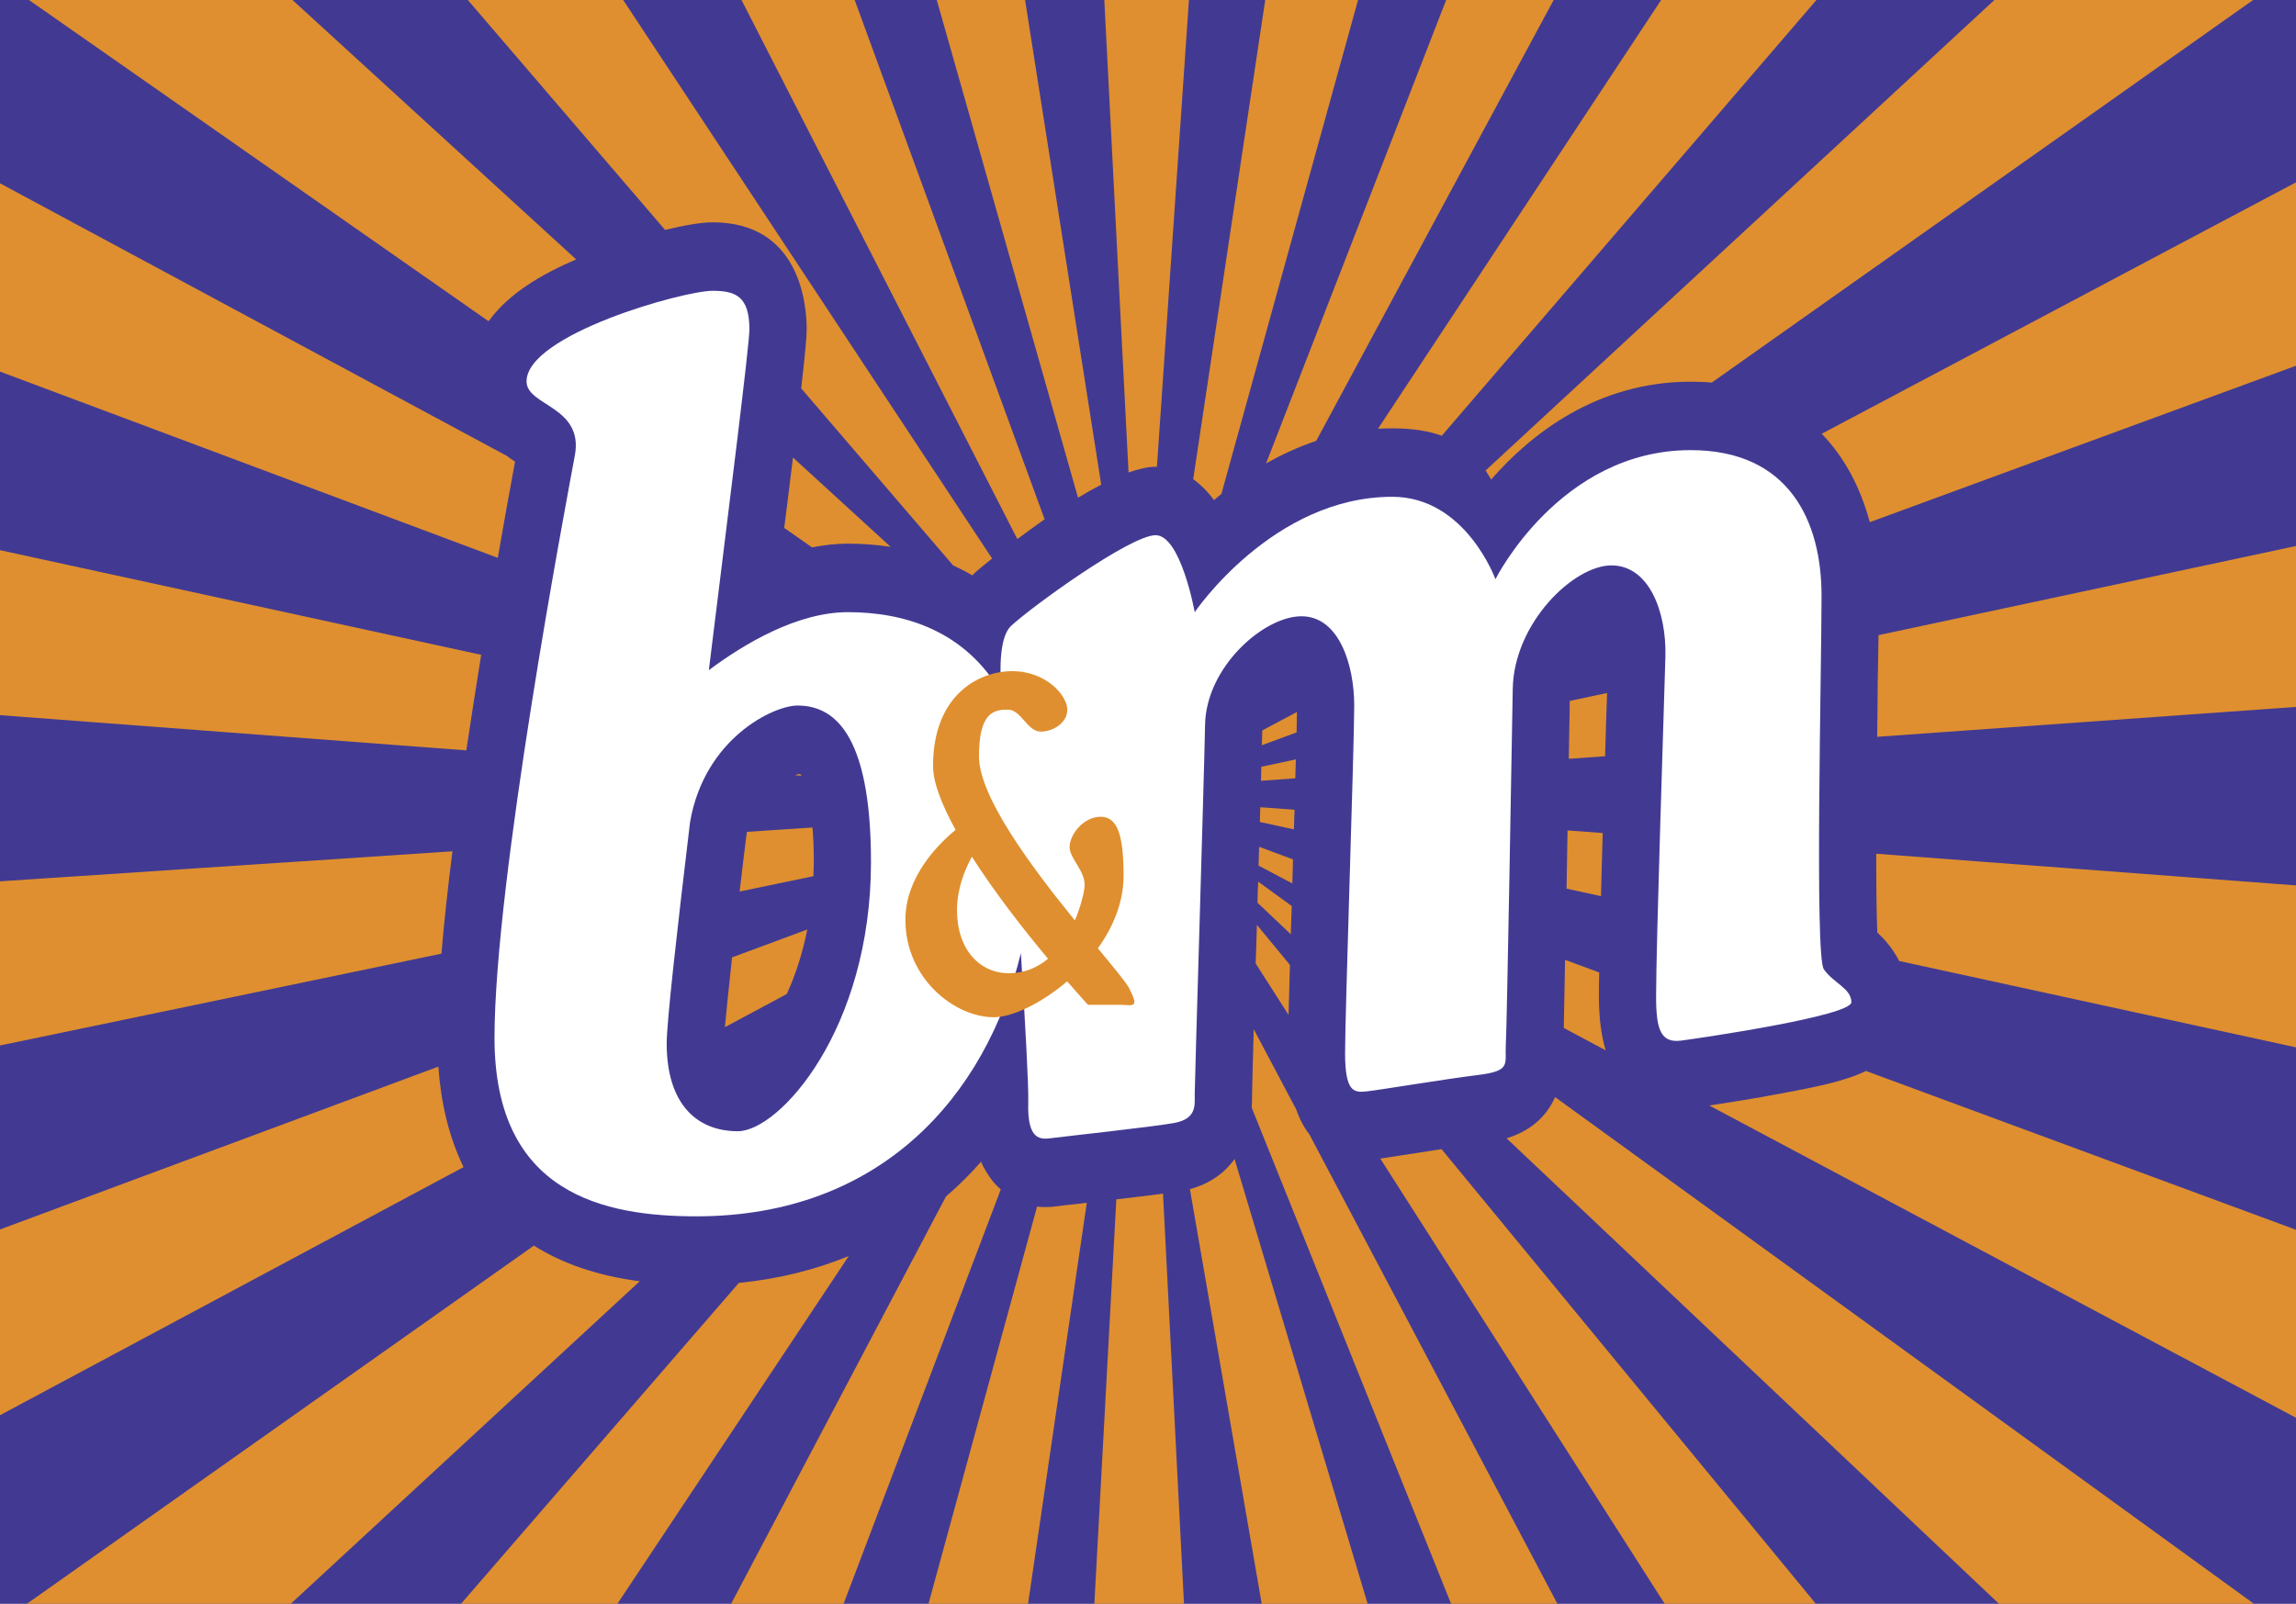
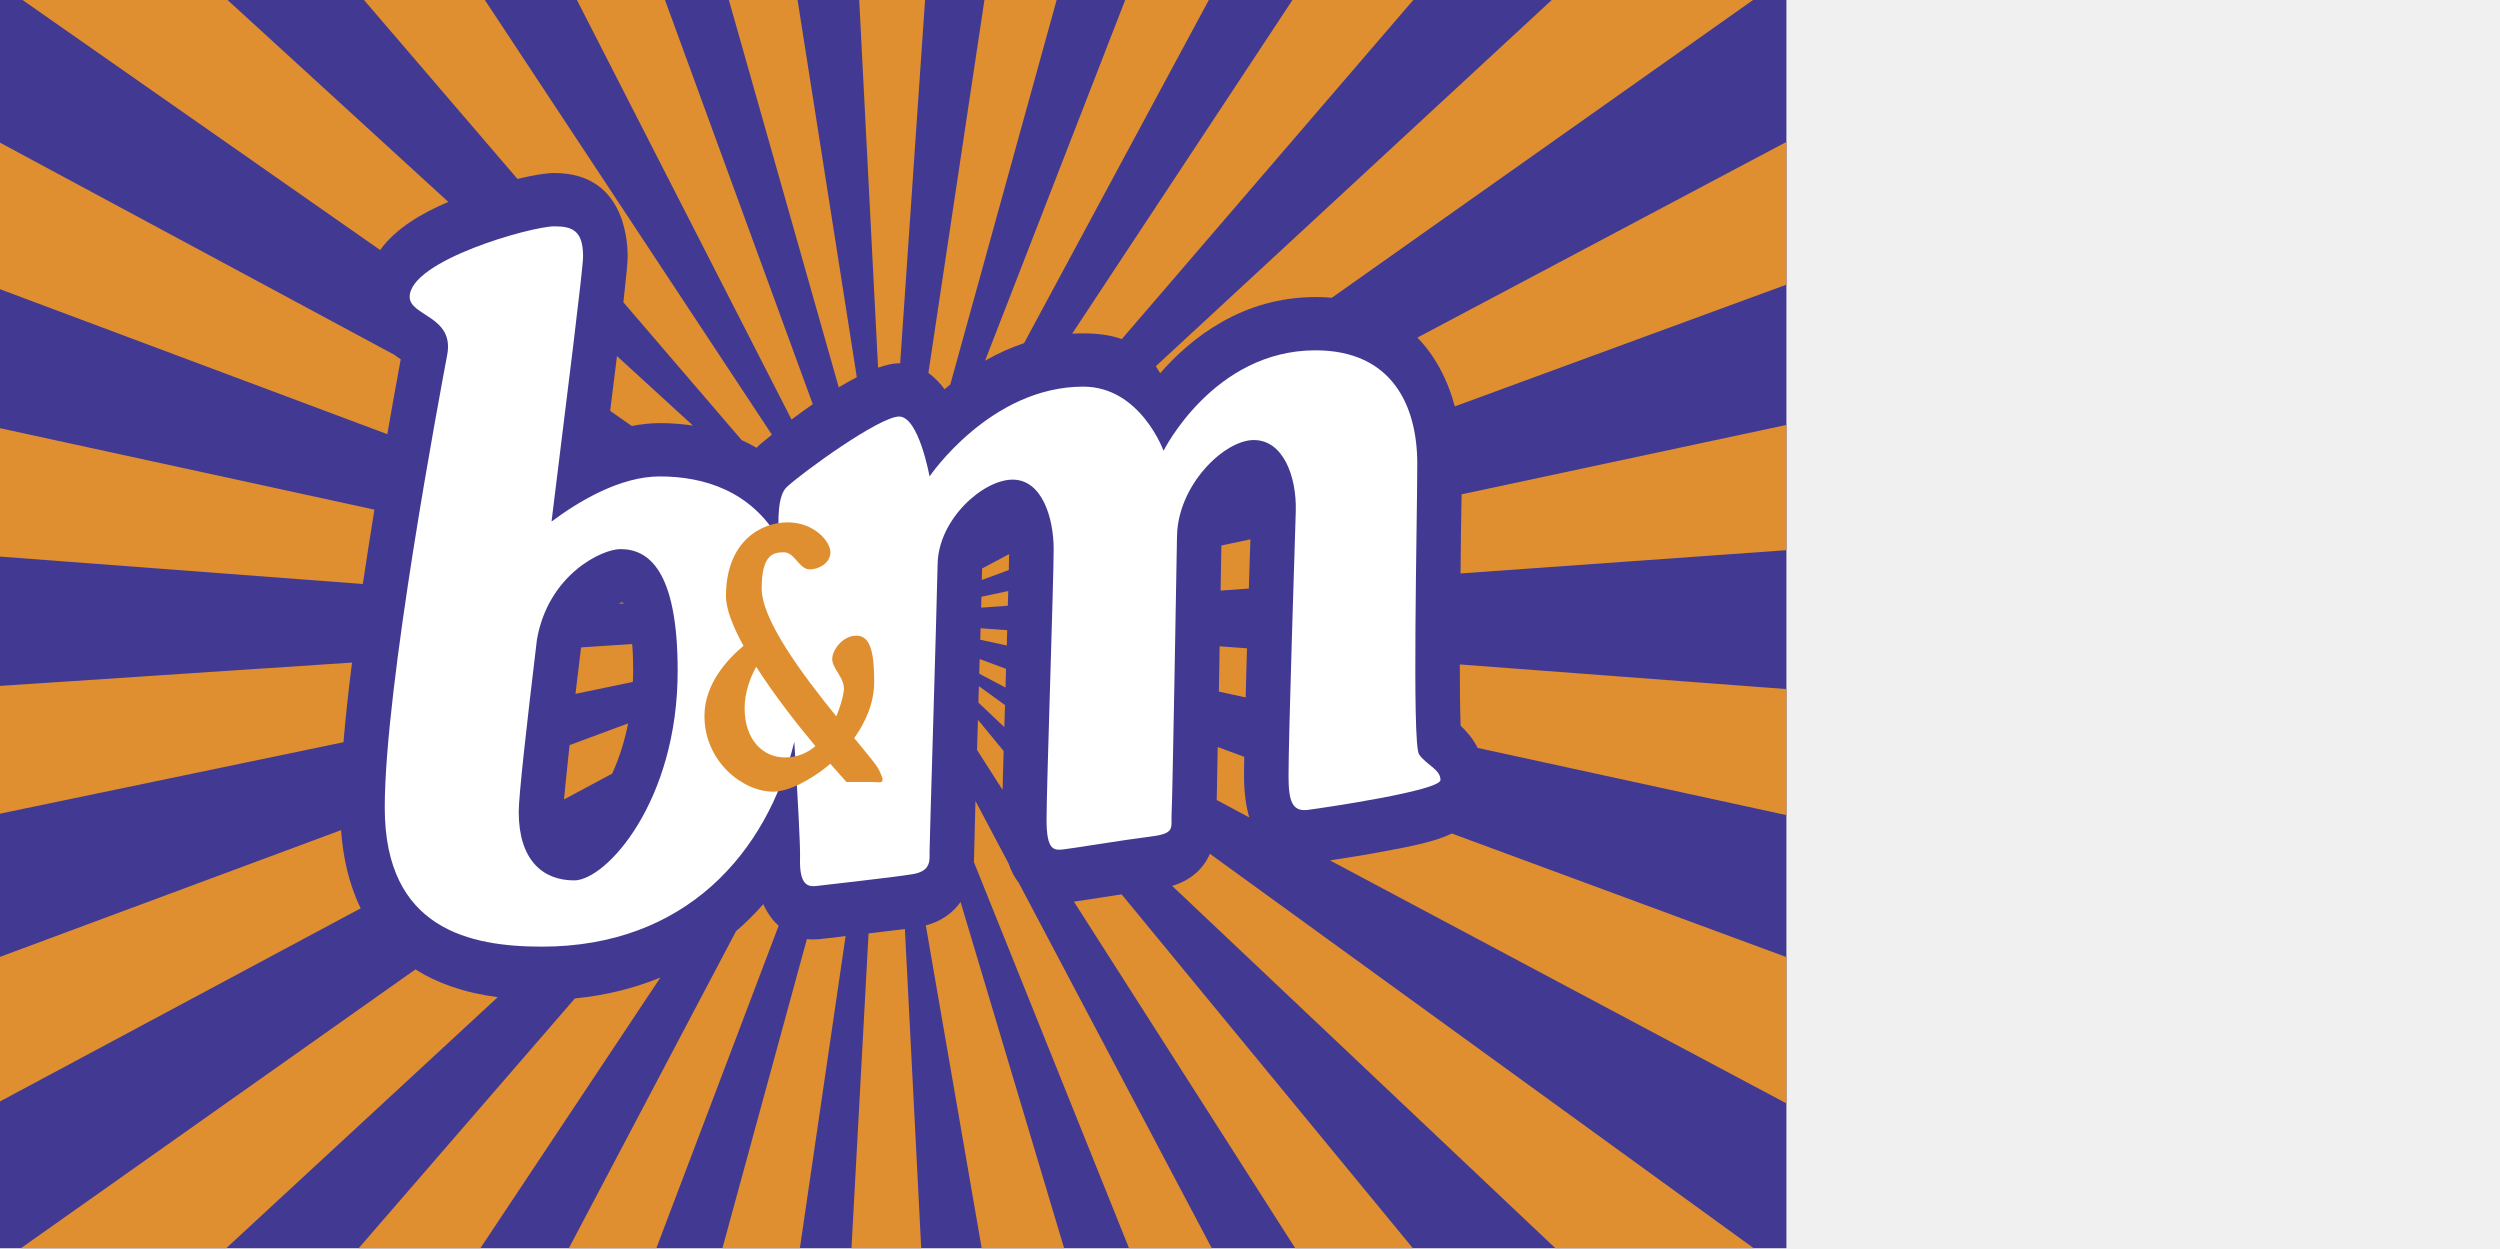
- <svg xmlns="http://www.w3.org/2000/svg" width="500.694mm" height="349.846mm" viewBox="0 0 500.694 349.846" version="1.1" id="svg1" xml:space="preserve">
+ <svg xmlns="http://www.w3.org/2000/svg" width="700.694mm" height="349.846mm" viewBox="0 0 700.694 349.846" version="1.1" id="svg1" xml:space="preserve">
  <defs id="defs1" />
  <g id="layer1" transform="translate(-3.567863,-82.21276)">
    <g id="g1" transform="matrix(1.36147,0,0,1.629003,3.567863,82.21276)" style="stroke-width:1;stroke-dasharray:none">
      <path fill="#423a92" d="M 0,0 H 367.76 V 214.76 H 0 Z" id="path1" style="stroke-width:1;stroke-dasharray:none" />
      <path d="m 266.074,0 -45.352,57.406 a 46.315,46.315 0 0 1 2.281,-0.047 c 3.211,0 5.793,0.334 7.932,0.988 L 290.947,0 Z m -34.435,0 -28.85,62.064 a 49.827,49.827 0 0 1 8.033,-3.031 L 248.854,0 Z m -106.026,70.695 4.459,2.602 c 1.898,-0.316 3.838,-0.5 5.762,-0.5 2.367,0 4.627,0.154 6.82,0.428 L 127.013,61.264 c -0.398,2.715 -0.847,5.834 -1.4,9.431 z M 202.658,0 191.121,64.166 a 14.19,14.19 0 0 1 3.328,2.803 c 0.381,-0.283 0.773,-0.545 1.186,-0.826 L 217.523,0 Z m 116.791,0 -81.5,63.006 c 0.305,0.383 0.611,0.787 0.896,1.201 6.346,-6.08 16.945,-13.096 31.953,-13.096 1.152,0 2.277,0.029 3.381,0.117 L 360.891,0 Z M 118.77,0 162.95,72.182 a 203.21,203.21 0 0 1 4.367,-2.648 L 136.899,0 Z M 4.641,0 78.26,43.016 c 3.305,-3.821 8.711,-6.377 14.027,-8.279 L 46.846,0 Z m 70.295,0 31.588,30.785 c 3.023,-0.609 5.76,-1.014 7.619,-1.014 13.975,0 15.068,10.963 15.068,14.326 0,1.029 -0.238,3.165 -0.879,7.91 l 24.334,23.703 c 1.057,0.408 2.086,0.844 3.076,1.334 0.195,-0.158 0.377,-0.328 0.588,-0.486 0.045,-0.027 0.994,-0.715 2.578,-1.77 L 99.816,0 Z m 105.828,63.266 c 1.604,-0.475 3.094,-0.764 4.336,-0.764 0.088,0 0.129,0.012 0.209,0.012 L 190.436,0 H 176.883 Z M 150.047,0 172.67,66.645 a 61.507,61.507 0 0 1 3.717,-1.744 L 164.191,0 Z m 106.057,133.455 c 0,-0.803 0.004,-1.912 0.045,-3.234 l -5.465,-1.693 c -0.09,4.125 -0.17,7.129 -0.205,9.123 l 6.709,2.994 c -0.686,-1.913 -1.084,-4.254 -1.084,-7.19 z M 207.025,117.41 c 0.021,-0.775 0.074,-1.551 0.074,-2.332 l -5.418,-1.686 c -0.035,0.826 -0.061,1.662 -0.094,2.514 l 5.412,2.391 c 0.021,-0.281 0.026,-0.592 0.026,-0.887 z m 49.688,-5.863 -5.633,-0.346 c -0.062,2.823 -0.1,5.418 -0.158,7.791 l 5.516,1.008 c 0.064,-2.682 0.185,-5.543 0.275,-8.453 z m -49.811,9.773 -5.375,-3.26 a 62.313,62.313 0 0 0 -0.109,2.818 l 5.33,4.221 c 0.037,-1.226 0.102,-2.503 0.154,-3.779 z M 82.494,61.818 C 82.107,61.607 81.644,61.342 81.195,61.05 L 0,24.545 v 25.213 l 79.734,24.943 a 930.7,930.7 0 0 1 2.76,-12.883 z m 125.244,33.52 -5.555,2.469 c -0.023,0.555 -0.027,1.207 -0.062,1.979 l 5.559,-1.711 c 0.017,-1.118 0.052,-2.046 0.058,-2.737 z M 77.074,87.686 0,73.672 v 22.09 l 74.689,4.717 c 0.764,-4.268 1.577,-8.567 2.385,-12.793 z m 52.232,36.779 -12.048,3.734 c -0.625,4.75 -0.949,7.621 -1.146,9.344 l 9.908,-4.439 c 1.328,-2.415 2.494,-5.299 3.286,-8.639 z m 127.95,-27.801 c 0.053,-1.402 0.1,-2.691 0.158,-3.867 l -5.977,1.059 -0.035,1.766 c -0.045,2.072 -0.086,4.066 -0.121,5.986 l 5.811,-0.344 c 0.066,-1.596 0.119,-3.141 0.164,-4.6 z M 130.35,115.432 c 0,-1.793 -0.07,-3.322 -0.213,-4.625 l -10.48,0.58 a 1.426,1.426 0 0 0 -0.082,0.324 c -0.412,2.83 -0.791,5.373 -1.104,7.668 l 11.809,-2.049 c 0.017,-0.617 0.07,-1.248 0.07,-1.898 z m 76.263,13.78 -5.289,-5.368 c -0.061,1.613 -0.117,3.232 -0.176,4.816 -0.018,0.119 -0.018,0.234 -0.02,0.357 l 5.264,6.881 c 0.063,-1.898 0.128,-4.166 0.221,-6.686 z m -78.414,-25.548 c -0.025,0 -0.135,-0.004 -0.281,-0.012 a 6.003,6.003 0 0 0 -0.6,0.152 l 1.062,0.07 a 1.204,1.204 0 0 0 -0.181,-0.21 z m 79.363,-1.978 -5.525,0.988 c -0.027,0.593 -0.039,1.226 -0.057,1.877 l 5.494,-0.334 c 0.026,-0.873 0.061,-1.725 0.088,-2.531 z m -0.21,6.748 -5.484,-0.344 c -0.041,0.637 -0.041,1.307 -0.068,1.979 l 5.459,0.99 c 0.005,-0.885 0.065,-1.764 0.093,-2.625 z M 70.215,142.828 0,164.633 v 24.871 l 74.25,-33.223 c -2.467,-4.228 -3.654,-8.886 -4.035,-13.453 z m 171.099,9.598 78.879,62.334 h 40.838 L 249.084,146.906 c -1.424,2.698 -4.01,4.549 -7.77,5.52 z M 72.469,113.996 0,118.016 v 21.979 L 70.707,127.7 c 0.422,-4.225 1.029,-8.852 1.762,-13.704 z m 135.147,34.557 -6.802,-10.738 c -0.143,4.627 -0.264,8.203 -0.264,8.764 v 0.117 c 0,0.568 -0.018,1.104 -0.055,1.635 l 31.934,66.43 h 17.029 l -39.744,-62.883 c -0.816,-0.862 -1.528,-1.96 -2.098,-3.325 z m 18.693,5.918 c -2.355,0.307 -4.074,0.527 -5.221,0.668 l 45.555,59.621 h 24.213 l -59.959,-60.885 a 524.66,524.66 0 0 0 -4.588,0.596 z m 74.384,-29.608 c 1.096,0.85 2.467,2.109 3.504,3.82 l 63.562,11.562 v -21.686 l -67.236,-4.238 c 0,4.267 0.053,8.07 0.17,10.542 z m -8.896,-66.779 c 3.559,3.076 6.17,7.074 7.693,11.838 L 367.76,48.975 V 24.418 Z m 8.965,33.316 a 561.628,561.628 0 0 1 -0.086,7.262 L 367.76,94.66 V 73.113 l -66.867,11.936 c -0.053,1.881 -0.079,4.031 -0.131,6.351 z m -15.153,54.975 c -4.334,0.695 -8.781,1.27 -11.811,1.662 l 93.961,41.807 v -25.17 l -68.877,-21.266 c -3.527,1.424 -8.146,2.153 -13.273,2.967 z m -95.015,12.854 11.502,55.531 h 16.965 l -21.316,-59.562 c -1.679,1.974 -4.132,3.363 -7.151,4.031 z M 85.52,166.795 4.301,214.76 h 42.266 l 55.898,-43.189 c -7.004,-0.77 -12.553,-2.456 -16.945,-4.776 z m 73.511,-8.607 c -0.775,-0.832 -1.424,-1.713 -1.898,-2.619 a 52.694,52.694 0 0 1 -5.615,4.65 l -34.41,54.541 h 18.01 l 25.18,-55.488 c -0.443,-0.336 -0.88,-0.688 -1.267,-1.084 z M 118.348,171.785 73.84,214.76 h 25.049 l 37.062,-46.57 c -5.433,1.863 -11.328,3.087 -17.603,3.595 z m 51.06,-10.271 c -0.383,0.049 -1.148,0.119 -1.992,0.119 -0.441,0 -0.879,-0.014 -1.303,-0.066 l -17.391,53.193 h 15.943 l 9.412,-53.707 c -0.412,0.047 -0.828,0.092 -1.23,0.133 -1.74,0.152 -3.017,0.271 -3.439,0.328 z m 9.399,-0.914 -3.518,54.16 h 14.355 l -3.361,-54.92 a 661.75,661.75 0 0 1 -7.476,0.76 z" fill="#df8f2f" id="path2" style="stroke-width:1;stroke-dasharray:none" />
      <path d="m 292.121,129.775 c -1.465,-1.84 -0.357,-40.078 -0.357,-50.012 0,-9.93 -5.15,-19.488 -20.965,-19.488 -20.967,0 -31.268,17.285 -31.268,17.285 0,0 -4.768,-11.037 -16.527,-11.037 -19.131,0 -31.641,15.449 -31.641,15.449 0,0 -2.221,-10.305 -6.264,-10.305 -4.037,0 -19.842,9.568 -23.141,12.139 -1.82,1.408 -1.885,5.574 -1.551,9.043 -5.807,-8.428 -15.562,-10.877 -24.58,-10.877 -8.129,0 -16.611,4.227 -22.289,7.766 3.252,-22.068 6.496,-43.465 6.496,-45.641 0,-4.412 -2.215,-5.156 -5.893,-5.156 -4.771,0 -29.803,5.885 -29.803,12.135 0,3.307 9.211,3.307 7.734,9.934 -1.475,6.625 -12.865,57.006 -12.865,77.959 0,20.959 17.648,23.904 32.354,23.904 29.432,0 46.361,-16.02 51.957,-35.242 0.697,9.385 1.26,17.895 1.182,19.986 -0.197,5.148 2.018,4.967 3.697,4.787 1.643,-0.189 15.99,-1.479 19.664,-2.029 3.656,-0.561 3.301,-2.389 3.301,-3.867 0,-1.475 1.48,-41.736 1.658,-49.465 0.174,-7.715 9.373,-14.52 15.439,-14.52 6.092,0 8.453,6.621 8.453,11.953 0,5.326 -1.465,41.186 -1.465,46.52 0,5.326 1.465,5.326 3.48,5.145 2.039,-0.184 12.533,-1.652 17.873,-2.199 5.318,-0.551 4.213,-1.469 4.393,-4.051 0.182,-2.568 0.926,-38.797 1.109,-47.621 0.168,-8.83 9.742,-16.559 15.797,-16.559 6.088,0 8.816,6.262 8.658,12.146 -0.197,5.881 -1.494,38.611 -1.494,45.598 0,4.416 0.744,6.252 4.051,5.883 3.322,-0.369 27.229,-3.305 27.229,-5.143 0.002,-1.843 -2.941,-2.582 -4.422,-4.42 z m -173.932,21.702 c -6.627,0 -11.402,-3.678 -11.402,-11.77 0,-2.842 1.636,-14.943 3.744,-29.639 2.32,-11.189 13.342,-15.592 17.209,-15.592 5.52,0 11.768,3.307 11.768,20.955 0,22.44 -14.696,36.046 -21.319,36.046 z" fill="#ffffff" id="path3" style="stroke-width:1;stroke-dasharray:none" />
      <path d="m 180.879,132.352 c -0.438,-0.738 -2.414,-2.725 -5.025,-5.365 2.432,-2.836 4.113,-6.16 4.113,-9.717 0,-5.326 -0.916,-7.902 -3.676,-7.902 -2.742,0 -4.967,2.389 -4.967,4.049 0,1.662 2.754,3.299 2.373,5.514 -0.111,0.79 -0.605,2.479 -1.529,4.322 -6.91,-7.119 -15.363,-16.557 -15.363,-21.979 0,-5.881 2.385,-6.252 4.598,-6.252 2.191,0 3.102,2.945 5.316,2.945 1.861,0 4.236,-1.105 4.236,-2.945 0,-1.844 -3.324,-5.148 -8.812,-5.148 -5.52,0 -12.693,3.305 -12.693,12.697 0,2.242 1.449,5.26 3.611,8.553 -2.889,1.988 -8.039,6.34 -8.039,12.037 0,7.908 7.92,13.053 14.168,13.053 2.889,0 7.557,-1.816 11.74,-4.805 2.016,1.941 3.342,3.143 3.342,3.143 h 5.16 c 2.017,-0.001 3.119,0.565 1.447,-2.2 z m -27.59,-10.481 c 0,-2.863 1.234,-5.396 2.383,-7.15 3.709,4.852 8.402,9.879 12.199,13.66 -1.668,1.158 -3.719,1.939 -6.293,1.939 -4.603,0 -8.289,-3.123 -8.289,-8.449 z" fill="#df8f2f" id="path4" style="stroke-width:1;stroke-dasharray:none" />
    </g>
  </g>
</svg>
